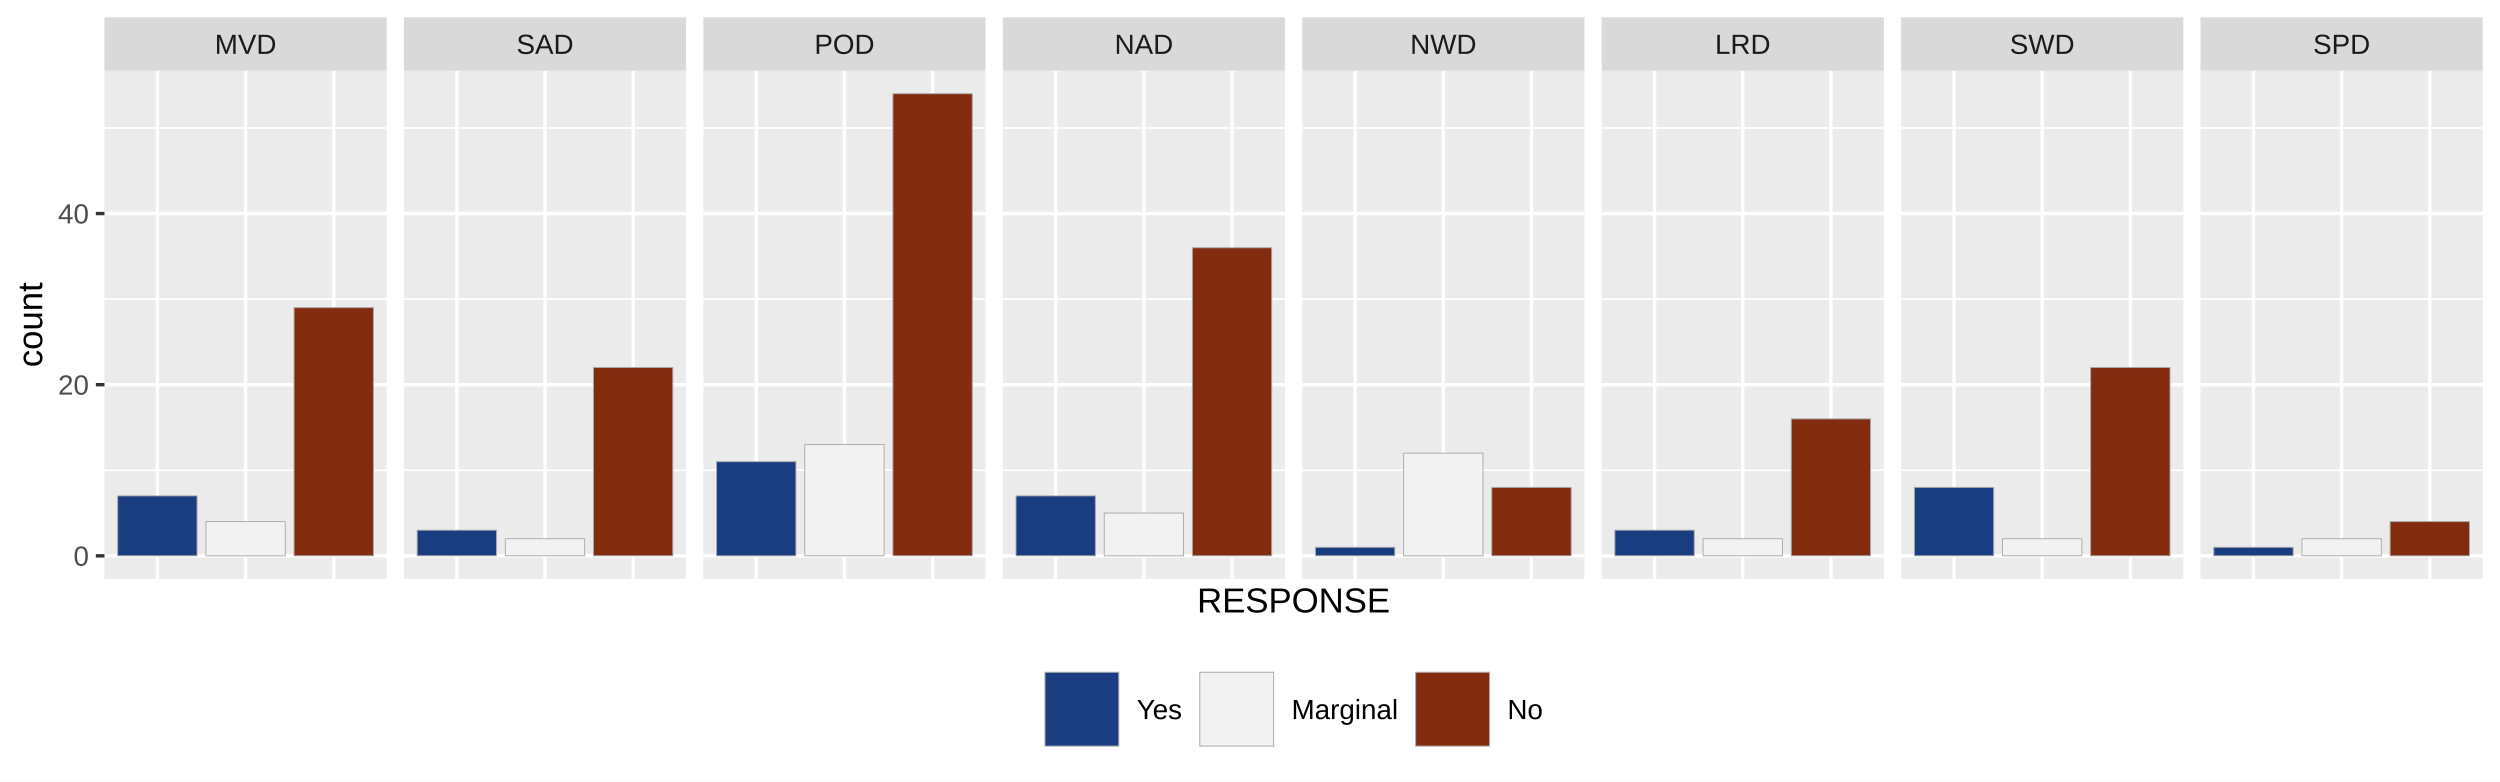
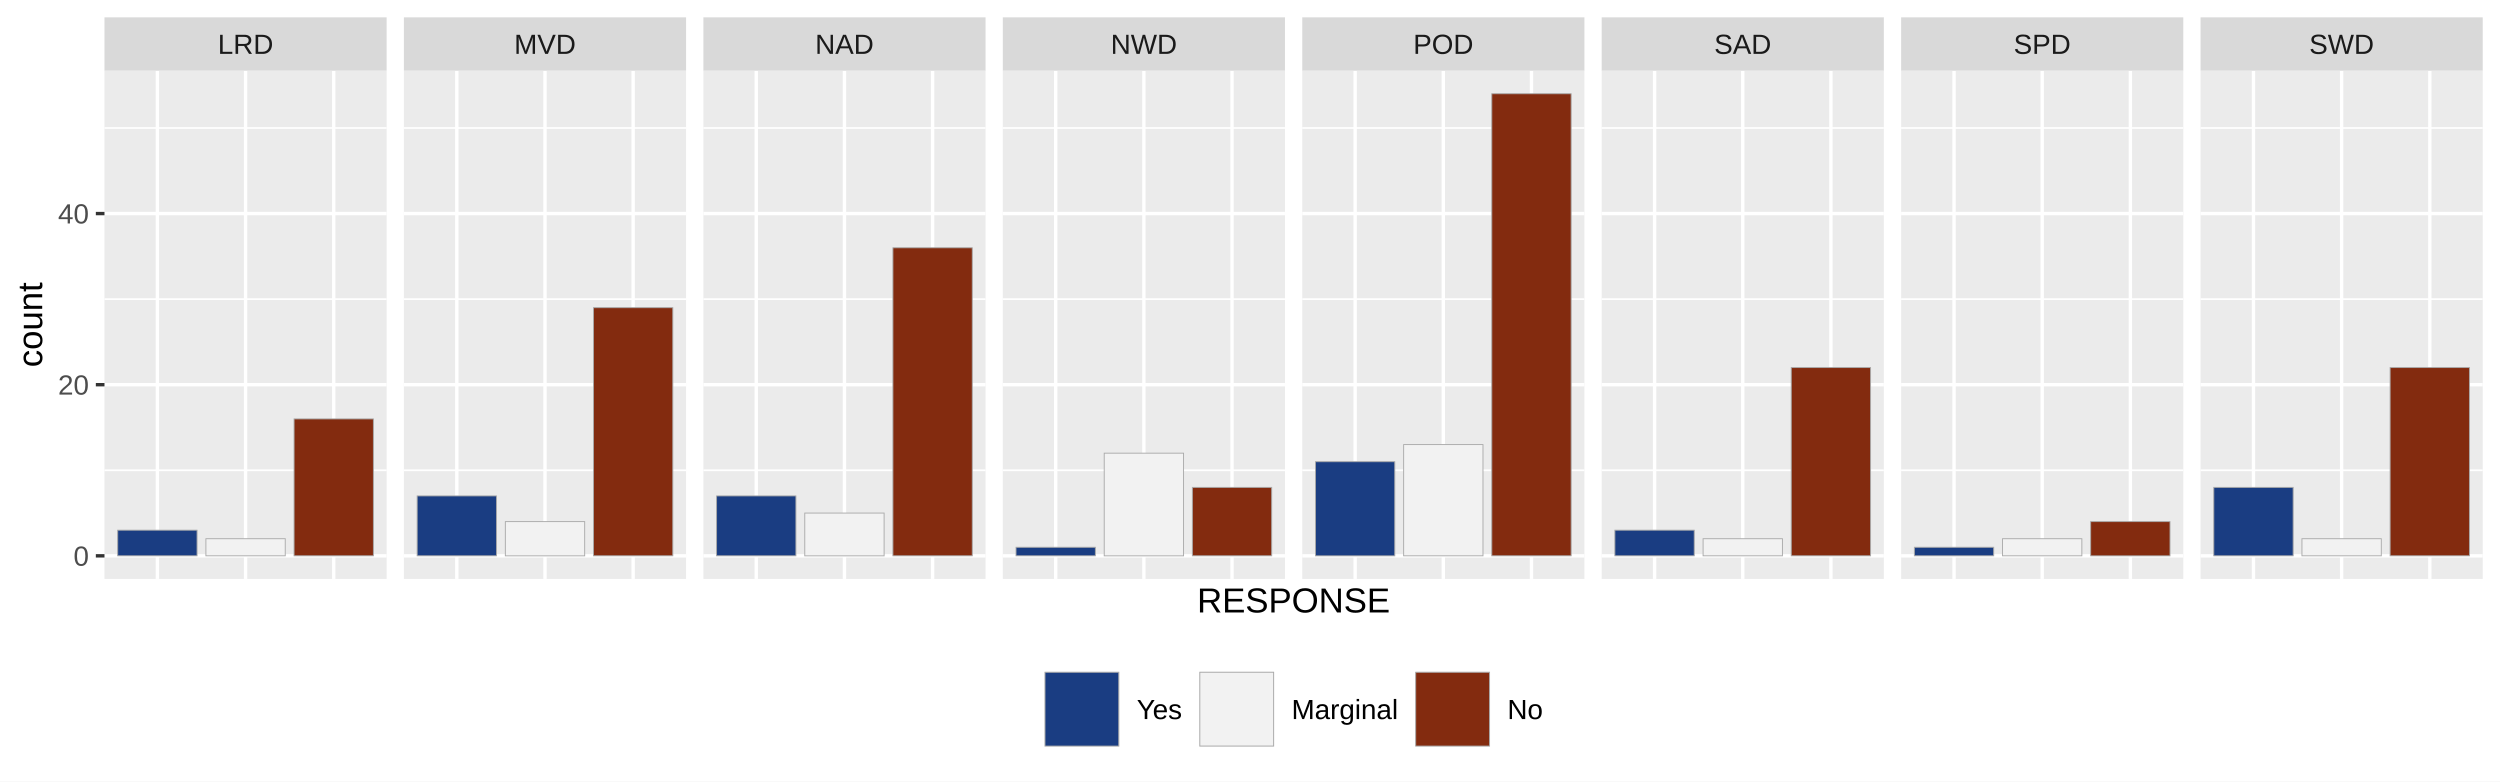
<svg xmlns="http://www.w3.org/2000/svg" width="576.00pt" height="180.00pt" viewBox="0 0 576.00 180.00">
  <g class="svglite">
    <defs>
      <style type="text/css">
    .svglite line, .svglite polyline, .svglite polygon, .svglite path, .svglite rect, .svglite circle {
      fill: none;
      stroke: #000000;
      stroke-linecap: round;
      stroke-linejoin: round;
      stroke-miterlimit: 10.00;
    }
    .svglite text {
      white-space: pre;
    }
    .svglite g.glyphgroup path {
      fill: inherit;
      stroke: none;
    }
  </style>
    </defs>
    <rect width="100%" height="100%" style="stroke: none; fill: #FFFFFF;" />
    <defs>
      <clipPath id="cpMC4wMHw1NzYuMDB8MC4wMHwxODAuMDA=">
        <rect x="0.00" y="0.00" width="576.00" height="180.00" />
      </clipPath>
    </defs>
    <g clip-path="url(#cpMC4wMHw1NzYuMDB8MC4wMHwxODAuMDA=)">
      <rect x="-0" y="0" width="576.00" height="180.00" style="stroke-width: 0.78; stroke: #FFFFFF; fill: #FFFFFF;" />
    </g>
    <defs>
      <clipPath id="cpMjQuMDd8ODkuMDh8MTYuMjh8MTMzLjM5">
        <rect x="24.07" y="16.28" width="65.01" height="117.11" />
      </clipPath>
    </defs>
    <g clip-path="url(#cpMjQuMDd8ODkuMDh8MTYuMjh8MTMzLjM5)">
      <rect x="24.07" y="16.28" width="65.01" height="117.11" style="stroke-width: 0.78; stroke: none; fill: #EBEBEB;" />
      <polyline points="24.07,108.35 89.08,108.35 " style="stroke-width: 0.39; stroke: #FFFFFF; stroke-linecap: butt;" />
      <polyline points="24.07,68.92 89.08,68.92 " style="stroke-width: 0.39; stroke: #FFFFFF; stroke-linecap: butt;" />
      <polyline points="24.07,29.49 89.08,29.49 " style="stroke-width: 0.39; stroke: #FFFFFF; stroke-linecap: butt;" />
      <polyline points="24.07,128.06 89.08,128.06 " style="stroke-width: 0.78; stroke: #FFFFFF; stroke-linecap: butt;" />
      <polyline points="24.07,88.63 89.08,88.63 " style="stroke-width: 0.78; stroke: #FFFFFF; stroke-linecap: butt;" />
      <polyline points="24.07,49.20 89.08,49.20 " style="stroke-width: 0.78; stroke: #FFFFFF; stroke-linecap: butt;" />
      <polyline points="36.26,133.39 36.26,16.28 " style="stroke-width: 0.78; stroke: #FFFFFF; stroke-linecap: butt;" />
      <polyline points="56.58,133.39 56.58,16.28 " style="stroke-width: 0.78; stroke: #FFFFFF; stroke-linecap: butt;" />
      <polyline points="76.89,133.39 76.89,16.28 " style="stroke-width: 0.78; stroke: #FFFFFF; stroke-linecap: butt;" />
-       <rect x="27.12" y="114.26" width="18.28" height="13.80" style="stroke-width: 0.21; stroke: #A9A9A9; stroke-linecap: butt; stroke-linejoin: miter; fill: #1A3D82;" />
-       <rect x="47.44" y="120.18" width="18.28" height="7.89" style="stroke-width: 0.21; stroke: #A9A9A9; stroke-linecap: butt; stroke-linejoin: miter; fill: #F2F2F2;" />
-       <rect x="67.75" y="70.89" width="18.28" height="57.17" style="stroke-width: 0.21; stroke: #A9A9A9; stroke-linecap: butt; stroke-linejoin: miter; fill: #832B0F;" />
+       <rect x="27.12" y="122.15" width="18.28" height="5.91" style="stroke-width: 0.21; stroke: #A9A9A9; stroke-linecap: butt; stroke-linejoin: miter; fill: #1A3D82;" />
+       <rect x="47.44" y="124.12" width="18.28" height="3.94" style="stroke-width: 0.21; stroke: #A9A9A9; stroke-linecap: butt; stroke-linejoin: miter; fill: #F2F2F2;" />
+       <rect x="67.75" y="96.52" width="18.28" height="31.54" style="stroke-width: 0.21; stroke: #A9A9A9; stroke-linecap: butt; stroke-linejoin: miter; fill: #832B0F;" />
    </g>
    <g clip-path="url(#cpMC4wMHw1NzYuMDB8MC4wMHwxODAuMDA=)">
</g>
    <defs>
      <clipPath id="cpOTMuMDZ8MTU4LjA3fDE2LjI4fDEzMy4zOQ==">
        <rect x="93.06" y="16.28" width="65.01" height="117.11" />
      </clipPath>
    </defs>
    <g clip-path="url(#cpOTMuMDZ8MTU4LjA3fDE2LjI4fDEzMy4zOQ==)">
      <rect x="93.06" y="16.28" width="65.01" height="117.11" style="stroke-width: 0.78; stroke: none; fill: #EBEBEB;" />
      <polyline points="93.06,108.35 158.07,108.35 " style="stroke-width: 0.39; stroke: #FFFFFF; stroke-linecap: butt;" />
      <polyline points="93.06,68.92 158.07,68.92 " style="stroke-width: 0.39; stroke: #FFFFFF; stroke-linecap: butt;" />
      <polyline points="93.06,29.49 158.07,29.49 " style="stroke-width: 0.39; stroke: #FFFFFF; stroke-linecap: butt;" />
      <polyline points="93.06,128.06 158.07,128.06 " style="stroke-width: 0.78; stroke: #FFFFFF; stroke-linecap: butt;" />
      <polyline points="93.06,88.63 158.07,88.63 " style="stroke-width: 0.78; stroke: #FFFFFF; stroke-linecap: butt;" />
      <polyline points="93.06,49.20 158.07,49.20 " style="stroke-width: 0.78; stroke: #FFFFFF; stroke-linecap: butt;" />
      <polyline points="105.25,133.39 105.25,16.28 " style="stroke-width: 0.78; stroke: #FFFFFF; stroke-linecap: butt;" />
      <polyline points="125.57,133.39 125.57,16.28 " style="stroke-width: 0.78; stroke: #FFFFFF; stroke-linecap: butt;" />
      <polyline points="145.88,133.39 145.88,16.28 " style="stroke-width: 0.78; stroke: #FFFFFF; stroke-linecap: butt;" />
-       <rect x="96.11" y="122.15" width="18.28" height="5.91" style="stroke-width: 0.21; stroke: #A9A9A9; stroke-linecap: butt; stroke-linejoin: miter; fill: #1A3D82;" />
-       <rect x="116.43" y="124.12" width="18.28" height="3.94" style="stroke-width: 0.21; stroke: #A9A9A9; stroke-linecap: butt; stroke-linejoin: miter; fill: #F2F2F2;" />
-       <rect x="136.74" y="84.69" width="18.28" height="43.37" style="stroke-width: 0.21; stroke: #A9A9A9; stroke-linecap: butt; stroke-linejoin: miter; fill: #832B0F;" />
+       <rect x="96.11" y="114.26" width="18.28" height="13.80" style="stroke-width: 0.21; stroke: #A9A9A9; stroke-linecap: butt; stroke-linejoin: miter; fill: #1A3D82;" />
+       <rect x="116.43" y="120.18" width="18.28" height="7.89" style="stroke-width: 0.21; stroke: #A9A9A9; stroke-linecap: butt; stroke-linejoin: miter; fill: #F2F2F2;" />
+       <rect x="136.74" y="70.89" width="18.28" height="57.17" style="stroke-width: 0.21; stroke: #A9A9A9; stroke-linecap: butt; stroke-linejoin: miter; fill: #832B0F;" />
    </g>
    <g clip-path="url(#cpMC4wMHw1NzYuMDB8MC4wMHwxODAuMDA=)">
</g>
    <defs>
      <clipPath id="cpMTYyLjA2fDIyNy4wNnwxNi4yOHwxMzMuMzk=">
        <rect x="162.06" y="16.28" width="65.01" height="117.11" />
      </clipPath>
    </defs>
    <g clip-path="url(#cpMTYyLjA2fDIyNy4wNnwxNi4yOHwxMzMuMzk=)">
      <rect x="162.06" y="16.28" width="65.01" height="117.11" style="stroke-width: 0.78; stroke: none; fill: #EBEBEB;" />
      <polyline points="162.06,108.35 227.06,108.35 " style="stroke-width: 0.39; stroke: #FFFFFF; stroke-linecap: butt;" />
      <polyline points="162.06,68.92 227.06,68.92 " style="stroke-width: 0.39; stroke: #FFFFFF; stroke-linecap: butt;" />
      <polyline points="162.06,29.49 227.06,29.49 " style="stroke-width: 0.39; stroke: #FFFFFF; stroke-linecap: butt;" />
      <polyline points="162.06,128.06 227.06,128.06 " style="stroke-width: 0.78; stroke: #FFFFFF; stroke-linecap: butt;" />
      <polyline points="162.06,88.63 227.06,88.63 " style="stroke-width: 0.78; stroke: #FFFFFF; stroke-linecap: butt;" />
      <polyline points="162.06,49.20 227.06,49.20 " style="stroke-width: 0.78; stroke: #FFFFFF; stroke-linecap: butt;" />
      <polyline points="174.24,133.39 174.24,16.28 " style="stroke-width: 0.78; stroke: #FFFFFF; stroke-linecap: butt;" />
      <polyline points="194.56,133.39 194.56,16.28 " style="stroke-width: 0.78; stroke: #FFFFFF; stroke-linecap: butt;" />
      <polyline points="214.87,133.39 214.87,16.28 " style="stroke-width: 0.78; stroke: #FFFFFF; stroke-linecap: butt;" />
-       <rect x="165.10" y="106.38" width="18.28" height="21.69" style="stroke-width: 0.21; stroke: #A9A9A9; stroke-linecap: butt; stroke-linejoin: miter; fill: #1A3D82;" />
-       <rect x="185.42" y="102.43" width="18.28" height="25.63" style="stroke-width: 0.21; stroke: #A9A9A9; stroke-linecap: butt; stroke-linejoin: miter; fill: #F2F2F2;" />
-       <rect x="205.73" y="21.60" width="18.28" height="106.46" style="stroke-width: 0.21; stroke: #A9A9A9; stroke-linecap: butt; stroke-linejoin: miter; fill: #832B0F;" />
+       <rect x="165.10" y="114.26" width="18.28" height="13.80" style="stroke-width: 0.21; stroke: #A9A9A9; stroke-linecap: butt; stroke-linejoin: miter; fill: #1A3D82;" />
+       <rect x="185.42" y="118.21" width="18.28" height="9.86" style="stroke-width: 0.21; stroke: #A9A9A9; stroke-linecap: butt; stroke-linejoin: miter; fill: #F2F2F2;" />
+       <rect x="205.73" y="57.09" width="18.28" height="70.97" style="stroke-width: 0.21; stroke: #A9A9A9; stroke-linecap: butt; stroke-linejoin: miter; fill: #832B0F;" />
    </g>
    <g clip-path="url(#cpMC4wMHw1NzYuMDB8MC4wMHwxODAuMDA=)">
</g>
    <defs>
      <clipPath id="cpMjMxLjA1fDI5Ni4wNXwxNi4yOHwxMzMuMzk=">
        <rect x="231.05" y="16.28" width="65.01" height="117.11" />
      </clipPath>
    </defs>
    <g clip-path="url(#cpMjMxLjA1fDI5Ni4wNXwxNi4yOHwxMzMuMzk=)">
      <rect x="231.05" y="16.28" width="65.01" height="117.11" style="stroke-width: 0.78; stroke: none; fill: #EBEBEB;" />
      <polyline points="231.05,108.35 296.05,108.35 " style="stroke-width: 0.39; stroke: #FFFFFF; stroke-linecap: butt;" />
      <polyline points="231.05,68.92 296.05,68.92 " style="stroke-width: 0.39; stroke: #FFFFFF; stroke-linecap: butt;" />
      <polyline points="231.05,29.49 296.05,29.49 " style="stroke-width: 0.39; stroke: #FFFFFF; stroke-linecap: butt;" />
      <polyline points="231.05,128.06 296.05,128.06 " style="stroke-width: 0.78; stroke: #FFFFFF; stroke-linecap: butt;" />
      <polyline points="231.05,88.63 296.05,88.63 " style="stroke-width: 0.78; stroke: #FFFFFF; stroke-linecap: butt;" />
      <polyline points="231.05,49.20 296.05,49.20 " style="stroke-width: 0.78; stroke: #FFFFFF; stroke-linecap: butt;" />
      <polyline points="243.23,133.39 243.23,16.28 " style="stroke-width: 0.78; stroke: #FFFFFF; stroke-linecap: butt;" />
      <polyline points="263.55,133.39 263.55,16.28 " style="stroke-width: 0.78; stroke: #FFFFFF; stroke-linecap: butt;" />
      <polyline points="283.86,133.39 283.86,16.28 " style="stroke-width: 0.78; stroke: #FFFFFF; stroke-linecap: butt;" />
-       <rect x="234.09" y="114.26" width="18.28" height="13.80" style="stroke-width: 0.21; stroke: #A9A9A9; stroke-linecap: butt; stroke-linejoin: miter; fill: #1A3D82;" />
-       <rect x="254.41" y="118.21" width="18.28" height="9.86" style="stroke-width: 0.21; stroke: #A9A9A9; stroke-linecap: butt; stroke-linejoin: miter; fill: #F2F2F2;" />
-       <rect x="274.72" y="57.09" width="18.28" height="70.97" style="stroke-width: 0.21; stroke: #A9A9A9; stroke-linecap: butt; stroke-linejoin: miter; fill: #832B0F;" />
+       <rect x="234.09" y="126.09" width="18.28" height="1.97" style="stroke-width: 0.21; stroke: #A9A9A9; stroke-linecap: butt; stroke-linejoin: miter; fill: #1A3D82;" />
+       <rect x="254.41" y="104.41" width="18.28" height="23.66" style="stroke-width: 0.21; stroke: #A9A9A9; stroke-linecap: butt; stroke-linejoin: miter; fill: #F2F2F2;" />
+       <rect x="274.72" y="112.29" width="18.28" height="15.77" style="stroke-width: 0.21; stroke: #A9A9A9; stroke-linecap: butt; stroke-linejoin: miter; fill: #832B0F;" />
    </g>
    <g clip-path="url(#cpMC4wMHw1NzYuMDB8MC4wMHwxODAuMDA=)">
</g>
    <defs>
      <clipPath id="cpMzAwLjA0fDM2NS4wNHwxNi4yOHwxMzMuMzk=">
        <rect x="300.04" y="16.28" width="65.01" height="117.11" />
      </clipPath>
    </defs>
    <g clip-path="url(#cpMzAwLjA0fDM2NS4wNHwxNi4yOHwxMzMuMzk=)">
      <rect x="300.04" y="16.28" width="65.01" height="117.11" style="stroke-width: 0.78; stroke: none; fill: #EBEBEB;" />
      <polyline points="300.04,108.35 365.04,108.35 " style="stroke-width: 0.39; stroke: #FFFFFF; stroke-linecap: butt;" />
      <polyline points="300.04,68.92 365.04,68.92 " style="stroke-width: 0.39; stroke: #FFFFFF; stroke-linecap: butt;" />
      <polyline points="300.04,29.49 365.04,29.49 " style="stroke-width: 0.39; stroke: #FFFFFF; stroke-linecap: butt;" />
      <polyline points="300.04,128.06 365.04,128.06 " style="stroke-width: 0.78; stroke: #FFFFFF; stroke-linecap: butt;" />
      <polyline points="300.04,88.63 365.04,88.63 " style="stroke-width: 0.78; stroke: #FFFFFF; stroke-linecap: butt;" />
      <polyline points="300.04,49.20 365.04,49.20 " style="stroke-width: 0.78; stroke: #FFFFFF; stroke-linecap: butt;" />
      <polyline points="312.23,133.39 312.23,16.28 " style="stroke-width: 0.78; stroke: #FFFFFF; stroke-linecap: butt;" />
      <polyline points="332.54,133.39 332.54,16.28 " style="stroke-width: 0.78; stroke: #FFFFFF; stroke-linecap: butt;" />
      <polyline points="352.85,133.39 352.85,16.28 " style="stroke-width: 0.78; stroke: #FFFFFF; stroke-linecap: butt;" />
-       <rect x="303.08" y="126.09" width="18.28" height="1.97" style="stroke-width: 0.21; stroke: #A9A9A9; stroke-linecap: butt; stroke-linejoin: miter; fill: #1A3D82;" />
-       <rect x="323.40" y="104.41" width="18.28" height="23.66" style="stroke-width: 0.21; stroke: #A9A9A9; stroke-linecap: butt; stroke-linejoin: miter; fill: #F2F2F2;" />
-       <rect x="343.71" y="112.29" width="18.28" height="15.77" style="stroke-width: 0.21; stroke: #A9A9A9; stroke-linecap: butt; stroke-linejoin: miter; fill: #832B0F;" />
+       <rect x="303.08" y="106.38" width="18.28" height="21.69" style="stroke-width: 0.21; stroke: #A9A9A9; stroke-linecap: butt; stroke-linejoin: miter; fill: #1A3D82;" />
+       <rect x="323.40" y="102.43" width="18.28" height="25.63" style="stroke-width: 0.21; stroke: #A9A9A9; stroke-linecap: butt; stroke-linejoin: miter; fill: #F2F2F2;" />
+       <rect x="343.71" y="21.60" width="18.28" height="106.46" style="stroke-width: 0.21; stroke: #A9A9A9; stroke-linecap: butt; stroke-linejoin: miter; fill: #832B0F;" />
    </g>
    <g clip-path="url(#cpMC4wMHw1NzYuMDB8MC4wMHwxODAuMDA=)">
</g>
    <defs>
      <clipPath id="cpMzY5LjAzfDQzNC4wM3wxNi4yOHwxMzMuMzk=">
        <rect x="369.03" y="16.28" width="65.01" height="117.11" />
      </clipPath>
    </defs>
    <g clip-path="url(#cpMzY5LjAzfDQzNC4wM3wxNi4yOHwxMzMuMzk=)">
      <rect x="369.03" y="16.28" width="65.01" height="117.11" style="stroke-width: 0.78; stroke: none; fill: #EBEBEB;" />
      <polyline points="369.03,108.35 434.03,108.35 " style="stroke-width: 0.39; stroke: #FFFFFF; stroke-linecap: butt;" />
      <polyline points="369.03,68.92 434.03,68.92 " style="stroke-width: 0.39; stroke: #FFFFFF; stroke-linecap: butt;" />
      <polyline points="369.03,29.49 434.03,29.49 " style="stroke-width: 0.39; stroke: #FFFFFF; stroke-linecap: butt;" />
      <polyline points="369.03,128.06 434.03,128.06 " style="stroke-width: 0.78; stroke: #FFFFFF; stroke-linecap: butt;" />
      <polyline points="369.03,88.63 434.03,88.63 " style="stroke-width: 0.78; stroke: #FFFFFF; stroke-linecap: butt;" />
      <polyline points="369.03,49.20 434.03,49.20 " style="stroke-width: 0.78; stroke: #FFFFFF; stroke-linecap: butt;" />
      <polyline points="381.22,133.39 381.22,16.28 " style="stroke-width: 0.78; stroke: #FFFFFF; stroke-linecap: butt;" />
      <polyline points="401.53,133.39 401.53,16.28 " style="stroke-width: 0.78; stroke: #FFFFFF; stroke-linecap: butt;" />
      <polyline points="421.84,133.39 421.84,16.28 " style="stroke-width: 0.78; stroke: #FFFFFF; stroke-linecap: butt;" />
      <rect x="372.07" y="122.15" width="18.28" height="5.91" style="stroke-width: 0.21; stroke: #A9A9A9; stroke-linecap: butt; stroke-linejoin: miter; fill: #1A3D82;" />
      <rect x="392.39" y="124.12" width="18.28" height="3.94" style="stroke-width: 0.21; stroke: #A9A9A9; stroke-linecap: butt; stroke-linejoin: miter; fill: #F2F2F2;" />
-       <rect x="412.70" y="96.52" width="18.28" height="31.54" style="stroke-width: 0.21; stroke: #A9A9A9; stroke-linecap: butt; stroke-linejoin: miter; fill: #832B0F;" />
+       <rect x="412.70" y="84.69" width="18.28" height="43.37" style="stroke-width: 0.21; stroke: #A9A9A9; stroke-linecap: butt; stroke-linejoin: miter; fill: #832B0F;" />
    </g>
    <g clip-path="url(#cpMC4wMHw1NzYuMDB8MC4wMHwxODAuMDA=)">
</g>
    <defs>
      <clipPath id="cpNDM4LjAyfDUwMy4wMnwxNi4yOHwxMzMuMzk=">
        <rect x="438.02" y="16.28" width="65.01" height="117.11" />
      </clipPath>
    </defs>
    <g clip-path="url(#cpNDM4LjAyfDUwMy4wMnwxNi4yOHwxMzMuMzk=)">
      <rect x="438.02" y="16.28" width="65.01" height="117.11" style="stroke-width: 0.78; stroke: none; fill: #EBEBEB;" />
      <polyline points="438.02,108.35 503.02,108.35 " style="stroke-width: 0.39; stroke: #FFFFFF; stroke-linecap: butt;" />
      <polyline points="438.02,68.92 503.02,68.92 " style="stroke-width: 0.39; stroke: #FFFFFF; stroke-linecap: butt;" />
      <polyline points="438.02,29.49 503.02,29.49 " style="stroke-width: 0.39; stroke: #FFFFFF; stroke-linecap: butt;" />
      <polyline points="438.02,128.06 503.02,128.06 " style="stroke-width: 0.78; stroke: #FFFFFF; stroke-linecap: butt;" />
      <polyline points="438.02,88.63 503.02,88.63 " style="stroke-width: 0.78; stroke: #FFFFFF; stroke-linecap: butt;" />
      <polyline points="438.02,49.20 503.02,49.20 " style="stroke-width: 0.78; stroke: #FFFFFF; stroke-linecap: butt;" />
      <polyline points="450.21,133.39 450.21,16.28 " style="stroke-width: 0.78; stroke: #FFFFFF; stroke-linecap: butt;" />
      <polyline points="470.52,133.39 470.52,16.28 " style="stroke-width: 0.78; stroke: #FFFFFF; stroke-linecap: butt;" />
      <polyline points="490.84,133.39 490.84,16.28 " style="stroke-width: 0.78; stroke: #FFFFFF; stroke-linecap: butt;" />
-       <rect x="441.07" y="112.29" width="18.28" height="15.77" style="stroke-width: 0.21; stroke: #A9A9A9; stroke-linecap: butt; stroke-linejoin: miter; fill: #1A3D82;" />
+       <rect x="441.07" y="126.09" width="18.28" height="1.97" style="stroke-width: 0.21; stroke: #A9A9A9; stroke-linecap: butt; stroke-linejoin: miter; fill: #1A3D82;" />
      <rect x="461.38" y="124.12" width="18.28" height="3.94" style="stroke-width: 0.21; stroke: #A9A9A9; stroke-linecap: butt; stroke-linejoin: miter; fill: #F2F2F2;" />
-       <rect x="481.69" y="84.69" width="18.28" height="43.37" style="stroke-width: 0.21; stroke: #A9A9A9; stroke-linecap: butt; stroke-linejoin: miter; fill: #832B0F;" />
+       <rect x="481.69" y="120.18" width="18.28" height="7.89" style="stroke-width: 0.21; stroke: #A9A9A9; stroke-linecap: butt; stroke-linejoin: miter; fill: #832B0F;" />
    </g>
    <g clip-path="url(#cpMC4wMHw1NzYuMDB8MC4wMHwxODAuMDA=)">
</g>
    <defs>
      <clipPath id="cpNTA3LjAxfDU3Mi4wMXwxNi4yOHwxMzMuMzk=">
        <rect x="507.01" y="16.28" width="65.01" height="117.11" />
      </clipPath>
    </defs>
    <g clip-path="url(#cpNTA3LjAxfDU3Mi4wMXwxNi4yOHwxMzMuMzk=)">
      <rect x="507.01" y="16.28" width="65.01" height="117.11" style="stroke-width: 0.78; stroke: none; fill: #EBEBEB;" />
      <polyline points="507.01,108.35 572.01,108.35 " style="stroke-width: 0.39; stroke: #FFFFFF; stroke-linecap: butt;" />
      <polyline points="507.01,68.92 572.01,68.92 " style="stroke-width: 0.39; stroke: #FFFFFF; stroke-linecap: butt;" />
      <polyline points="507.01,29.49 572.01,29.49 " style="stroke-width: 0.39; stroke: #FFFFFF; stroke-linecap: butt;" />
      <polyline points="507.01,128.06 572.01,128.06 " style="stroke-width: 0.78; stroke: #FFFFFF; stroke-linecap: butt;" />
      <polyline points="507.01,88.63 572.01,88.63 " style="stroke-width: 0.78; stroke: #FFFFFF; stroke-linecap: butt;" />
      <polyline points="507.01,49.20 572.01,49.20 " style="stroke-width: 0.78; stroke: #FFFFFF; stroke-linecap: butt;" />
      <polyline points="519.20,133.39 519.20,16.28 " style="stroke-width: 0.78; stroke: #FFFFFF; stroke-linecap: butt;" />
      <polyline points="539.51,133.39 539.51,16.28 " style="stroke-width: 0.78; stroke: #FFFFFF; stroke-linecap: butt;" />
      <polyline points="559.83,133.39 559.83,16.28 " style="stroke-width: 0.78; stroke: #FFFFFF; stroke-linecap: butt;" />
-       <rect x="510.06" y="126.09" width="18.28" height="1.97" style="stroke-width: 0.21; stroke: #A9A9A9; stroke-linecap: butt; stroke-linejoin: miter; fill: #1A3D82;" />
+       <rect x="510.06" y="112.29" width="18.28" height="15.77" style="stroke-width: 0.21; stroke: #A9A9A9; stroke-linecap: butt; stroke-linejoin: miter; fill: #1A3D82;" />
      <rect x="530.37" y="124.12" width="18.28" height="3.94" style="stroke-width: 0.21; stroke: #A9A9A9; stroke-linecap: butt; stroke-linejoin: miter; fill: #F2F2F2;" />
-       <rect x="550.68" y="120.18" width="18.28" height="7.89" style="stroke-width: 0.21; stroke: #A9A9A9; stroke-linecap: butt; stroke-linejoin: miter; fill: #832B0F;" />
+       <rect x="550.68" y="84.69" width="18.28" height="43.37" style="stroke-width: 0.21; stroke: #A9A9A9; stroke-linecap: butt; stroke-linejoin: miter; fill: #832B0F;" />
    </g>
    <g clip-path="url(#cpMC4wMHw1NzYuMDB8MC4wMHwxODAuMDA=)">
</g>
    <defs>
      <clipPath id="cpMjQuMDd8ODkuMDh8My45OXwxNi4yOA==">
        <rect x="24.07" y="3.99" width="65.01" height="12.29" />
      </clipPath>
    </defs>
    <g clip-path="url(#cpMjQuMDd8ODkuMDh8My45OXwxNi4yOA==)">
      <rect x="24.07" y="3.99" width="65.01" height="12.29" style="stroke-width: 0.78; stroke: none; fill: #D9D9D9;" />
-       <text x="56.58" y="12.42" text-anchor="middle" style="font-size: 6.40px;fill: #1A1A1A; font-family: &quot;Arial&quot;;" textLength="14.20px" lengthAdjust="spacingAndGlyphs">MVD</text>
+       <text x="56.58" y="12.42" text-anchor="middle" style="font-size: 6.40px;fill: #1A1A1A; font-family: &quot;Arial&quot;;" textLength="12.77px" lengthAdjust="spacingAndGlyphs">LRD</text>
    </g>
    <g clip-path="url(#cpMC4wMHw1NzYuMDB8MC4wMHwxODAuMDA=)">
</g>
    <defs>
      <clipPath id="cpOTMuMDZ8MTU4LjA3fDMuOTl8MTYuMjg=">
        <rect x="93.06" y="3.99" width="65.01" height="12.29" />
      </clipPath>
    </defs>
    <g clip-path="url(#cpOTMuMDZ8MTU4LjA3fDMuOTl8MTYuMjg=)">
      <rect x="93.06" y="3.99" width="65.01" height="12.29" style="stroke-width: 0.78; stroke: none; fill: #D9D9D9;" />
-       <text x="125.57" y="12.42" text-anchor="middle" style="font-size: 6.40px;fill: #1A1A1A; font-family: &quot;Arial&quot;;" textLength="13.14px" lengthAdjust="spacingAndGlyphs">SAD</text>
+       <text x="125.57" y="12.42" text-anchor="middle" style="font-size: 6.40px;fill: #1A1A1A; font-family: &quot;Arial&quot;;" textLength="14.20px" lengthAdjust="spacingAndGlyphs">MVD</text>
    </g>
    <g clip-path="url(#cpMC4wMHw1NzYuMDB8MC4wMHwxODAuMDA=)">
</g>
    <defs>
      <clipPath id="cpMTYyLjA2fDIyNy4wNnwzLjk5fDE2LjI4">
        <rect x="162.06" y="3.99" width="65.01" height="12.29" />
      </clipPath>
    </defs>
    <g clip-path="url(#cpMTYyLjA2fDIyNy4wNnwzLjk5fDE2LjI4)">
      <rect x="162.06" y="3.99" width="65.01" height="12.29" style="stroke-width: 0.78; stroke: none; fill: #D9D9D9;" />
-       <text x="194.56" y="12.42" text-anchor="middle" style="font-size: 6.40px;fill: #1A1A1A; font-family: &quot;Arial&quot;;" textLength="13.84px" lengthAdjust="spacingAndGlyphs">POD</text>
+       <text x="194.56" y="12.42" text-anchor="middle" style="font-size: 6.40px;fill: #1A1A1A; font-family: &quot;Arial&quot;;" textLength="13.48px" lengthAdjust="spacingAndGlyphs">NAD</text>
    </g>
    <g clip-path="url(#cpMC4wMHw1NzYuMDB8MC4wMHwxODAuMDA=)">
</g>
    <defs>
      <clipPath id="cpMjMxLjA1fDI5Ni4wNXwzLjk5fDE2LjI4">
        <rect x="231.05" y="3.99" width="65.01" height="12.29" />
      </clipPath>
    </defs>
    <g clip-path="url(#cpMjMxLjA1fDI5Ni4wNXwzLjk5fDE2LjI4)">
      <rect x="231.05" y="3.99" width="65.01" height="12.29" style="stroke-width: 0.78; stroke: none; fill: #D9D9D9;" />
-       <text x="263.55" y="12.42" text-anchor="middle" style="font-size: 6.40px;fill: #1A1A1A; font-family: &quot;Arial&quot;;" textLength="13.48px" lengthAdjust="spacingAndGlyphs">NAD</text>
+       <text x="263.55" y="12.42" text-anchor="middle" style="font-size: 6.40px;fill: #1A1A1A; font-family: &quot;Arial&quot;;" textLength="15.25px" lengthAdjust="spacingAndGlyphs">NWD</text>
    </g>
    <g clip-path="url(#cpMC4wMHw1NzYuMDB8MC4wMHwxODAuMDA=)">
</g>
    <defs>
      <clipPath id="cpMzAwLjA0fDM2NS4wNHwzLjk5fDE2LjI4">
        <rect x="300.04" y="3.99" width="65.01" height="12.29" />
      </clipPath>
    </defs>
    <g clip-path="url(#cpMzAwLjA0fDM2NS4wNHwzLjk5fDE2LjI4)">
      <rect x="300.04" y="3.99" width="65.01" height="12.29" style="stroke-width: 0.78; stroke: none; fill: #D9D9D9;" />
-       <text x="332.54" y="12.42" text-anchor="middle" style="font-size: 6.40px;fill: #1A1A1A; font-family: &quot;Arial&quot;;" textLength="15.25px" lengthAdjust="spacingAndGlyphs">NWD</text>
+       <text x="332.54" y="12.42" text-anchor="middle" style="font-size: 6.40px;fill: #1A1A1A; font-family: &quot;Arial&quot;;" textLength="13.84px" lengthAdjust="spacingAndGlyphs">POD</text>
    </g>
    <g clip-path="url(#cpMC4wMHw1NzYuMDB8MC4wMHwxODAuMDA=)">
</g>
    <defs>
      <clipPath id="cpMzY5LjAzfDQzNC4wM3wzLjk5fDE2LjI4">
        <rect x="369.03" y="3.99" width="65.01" height="12.29" />
      </clipPath>
    </defs>
    <g clip-path="url(#cpMzY5LjAzfDQzNC4wM3wzLjk5fDE2LjI4)">
      <rect x="369.03" y="3.99" width="65.01" height="12.29" style="stroke-width: 0.78; stroke: none; fill: #D9D9D9;" />
-       <text x="401.53" y="12.42" text-anchor="middle" style="font-size: 6.40px;fill: #1A1A1A; font-family: &quot;Arial&quot;;" textLength="12.77px" lengthAdjust="spacingAndGlyphs">LRD</text>
+       <text x="401.53" y="12.42" text-anchor="middle" style="font-size: 6.40px;fill: #1A1A1A; font-family: &quot;Arial&quot;;" textLength="13.14px" lengthAdjust="spacingAndGlyphs">SAD</text>
    </g>
    <g clip-path="url(#cpMC4wMHw1NzYuMDB8MC4wMHwxODAuMDA=)">
</g>
    <defs>
      <clipPath id="cpNDM4LjAyfDUwMy4wMnwzLjk5fDE2LjI4">
        <rect x="438.02" y="3.99" width="65.01" height="12.29" />
      </clipPath>
    </defs>
    <g clip-path="url(#cpNDM4LjAyfDUwMy4wMnwzLjk5fDE2LjI4)">
      <rect x="438.02" y="3.99" width="65.01" height="12.29" style="stroke-width: 0.78; stroke: none; fill: #D9D9D9;" />
-       <text x="470.52" y="12.42" text-anchor="middle" style="font-size: 6.40px;fill: #1A1A1A; font-family: &quot;Arial&quot;;" textLength="14.91px" lengthAdjust="spacingAndGlyphs">SWD</text>
+       <text x="470.52" y="12.42" text-anchor="middle" style="font-size: 6.40px;fill: #1A1A1A; font-family: &quot;Arial&quot;;" textLength="13.14px" lengthAdjust="spacingAndGlyphs">SPD</text>
    </g>
    <g clip-path="url(#cpMC4wMHw1NzYuMDB8MC4wMHwxODAuMDA=)">
</g>
    <defs>
      <clipPath id="cpNTA3LjAxfDU3Mi4wMXwzLjk5fDE2LjI4">
        <rect x="507.01" y="3.99" width="65.01" height="12.29" />
      </clipPath>
    </defs>
    <g clip-path="url(#cpNTA3LjAxfDU3Mi4wMXwzLjk5fDE2LjI4)">
      <rect x="507.01" y="3.99" width="65.01" height="12.29" style="stroke-width: 0.78; stroke: none; fill: #D9D9D9;" />
-       <text x="539.51" y="12.42" text-anchor="middle" style="font-size: 6.40px;fill: #1A1A1A; font-family: &quot;Arial&quot;;" textLength="13.14px" lengthAdjust="spacingAndGlyphs">SPD</text>
+       <text x="539.51" y="12.42" text-anchor="middle" style="font-size: 6.40px;fill: #1A1A1A; font-family: &quot;Arial&quot;;" textLength="14.91px" lengthAdjust="spacingAndGlyphs">SWD</text>
    </g>
    <g clip-path="url(#cpMC4wMHw1NzYuMDB8MC4wMHwxODAuMDA=)">
      <text x="20.49" y="130.35" text-anchor="end" style="font-size: 6.40px;fill: #4D4D4D; font-family: &quot;Arial&quot;;" textLength="3.55px" lengthAdjust="spacingAndGlyphs">0</text>
      <text x="20.49" y="90.92" text-anchor="end" style="font-size: 6.40px;fill: #4D4D4D; font-family: &quot;Arial&quot;;" textLength="7.09px" lengthAdjust="spacingAndGlyphs">20</text>
      <text x="20.49" y="51.49" text-anchor="end" style="font-size: 6.40px;fill: #4D4D4D; font-family: &quot;Arial&quot;;" textLength="7.09px" lengthAdjust="spacingAndGlyphs">40</text>
      <polyline points="22.08,128.06 24.07,128.06 " style="stroke-width: 0.78; stroke: #333333; stroke-linecap: butt;" />
      <polyline points="22.08,88.63 24.07,88.63 " style="stroke-width: 0.78; stroke: #333333; stroke-linecap: butt;" />
      <polyline points="22.08,49.20 24.07,49.20 " style="stroke-width: 0.78; stroke: #333333; stroke-linecap: butt;" />
      <text x="298.04" y="141.11" text-anchor="middle" style="font-size: 8.00px; font-family: &quot;Arial&quot;;" textLength="44.50px" lengthAdjust="spacingAndGlyphs">RESPONSE</text>
      <text transform="translate(9.72,74.83) rotate(-90)" text-anchor="middle" style="font-size: 8.00px; font-family: &quot;Arial&quot;;" textLength="19.58px" lengthAdjust="spacingAndGlyphs">count</text>
      <rect x="236.65" y="150.76" width="122.80" height="25.25" style="stroke-width: 0.78; stroke: none; fill: #FFFFFF;" />
      <rect x="240.63" y="154.75" width="17.28" height="17.28" style="stroke-width: 0.78; stroke: none; fill: #EBEBEB;" />
      <rect x="240.77" y="154.89" width="17.00" height="17.00" style="stroke-width: 0.21; stroke: #A9A9A9; stroke-linecap: butt; stroke-linejoin: miter; fill: #1A3D82;" />
      <rect x="276.30" y="154.75" width="17.28" height="17.28" style="stroke-width: 0.78; stroke: none; fill: #EBEBEB;" />
      <rect x="276.44" y="154.89" width="17.00" height="17.00" style="stroke-width: 0.21; stroke: #A9A9A9; stroke-linecap: butt; stroke-linejoin: miter; fill: #F2F2F2;" />
      <rect x="326.04" y="154.75" width="17.28" height="17.28" style="stroke-width: 0.78; stroke: none; fill: #EBEBEB;" />
      <rect x="326.18" y="154.89" width="17.00" height="17.00" style="stroke-width: 0.21; stroke: #A9A9A9; stroke-linecap: butt; stroke-linejoin: miter; fill: #832B0F;" />
      <text x="261.90" y="165.68" style="font-size: 6.40px; font-family: &quot;Arial&quot;;" textLength="10.42px" lengthAdjust="spacingAndGlyphs">Yes</text>
      <text x="297.57" y="165.68" style="font-size: 6.40px; font-family: &quot;Arial&quot;;" textLength="24.48px" lengthAdjust="spacingAndGlyphs">Marginal</text>
      <text x="347.30" y="165.68" style="font-size: 6.40px; font-family: &quot;Arial&quot;;" textLength="8.16px" lengthAdjust="spacingAndGlyphs">No</text>
    </g>
  </g>
</svg>
